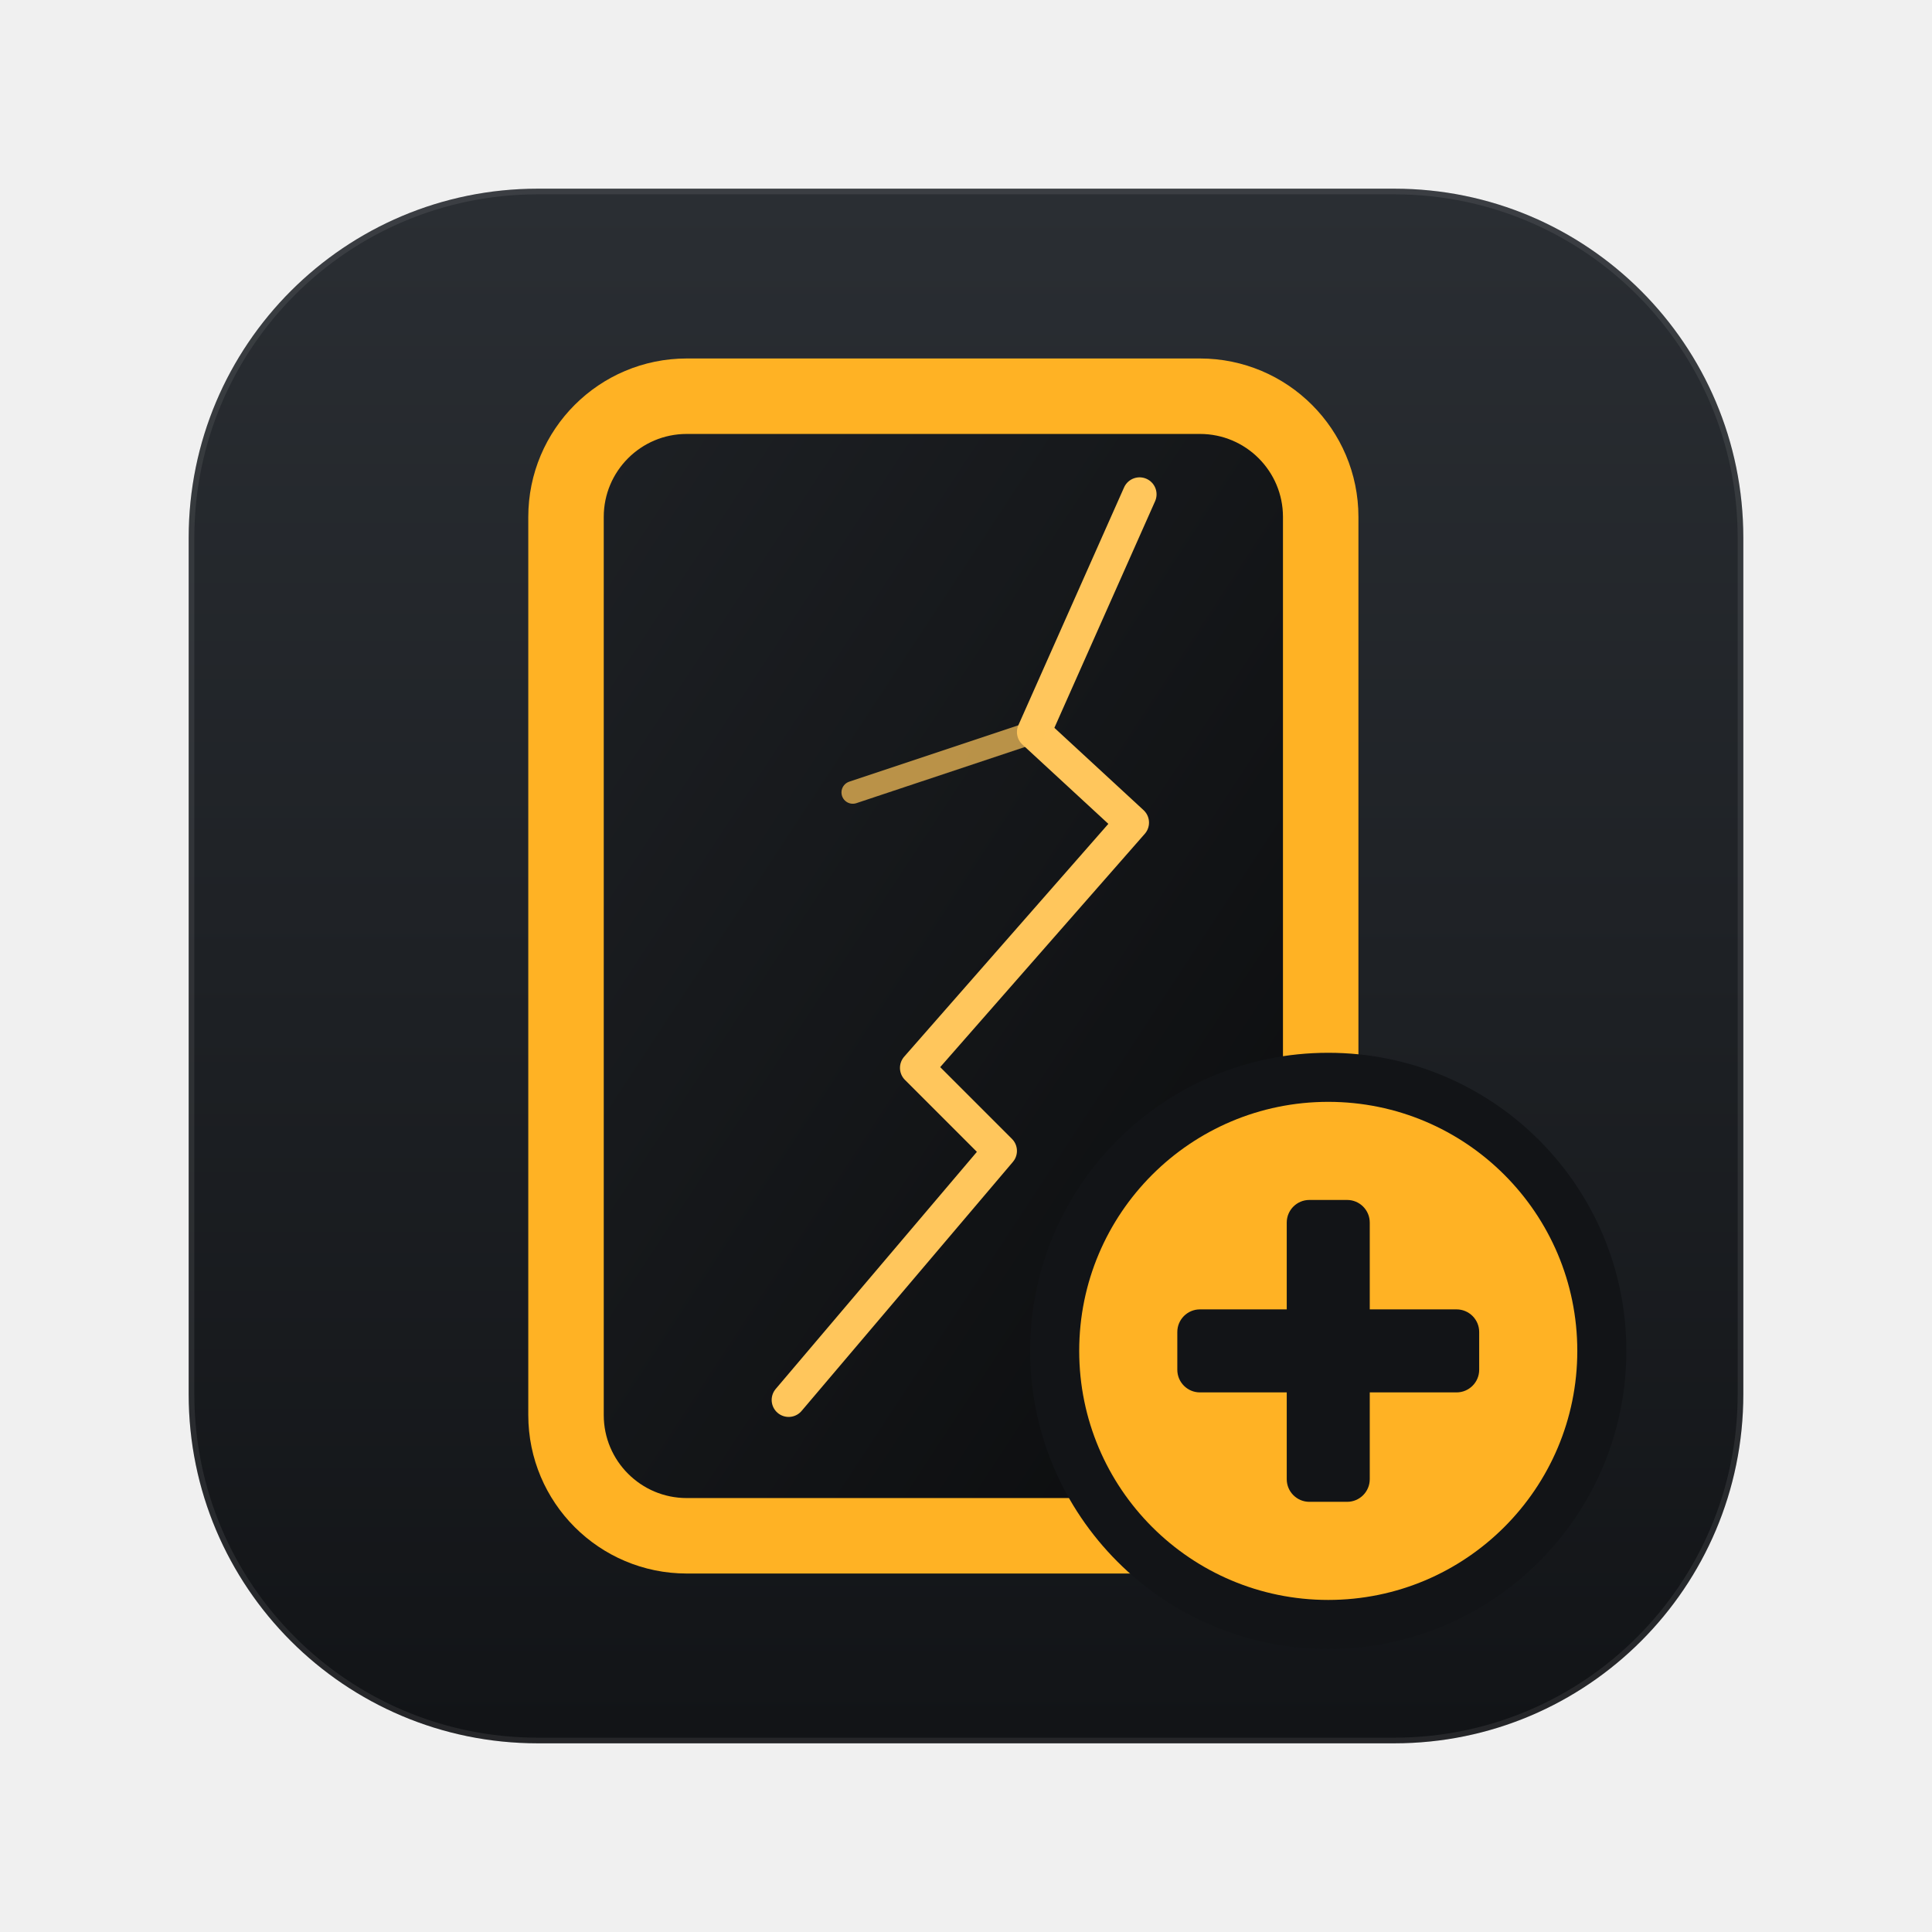
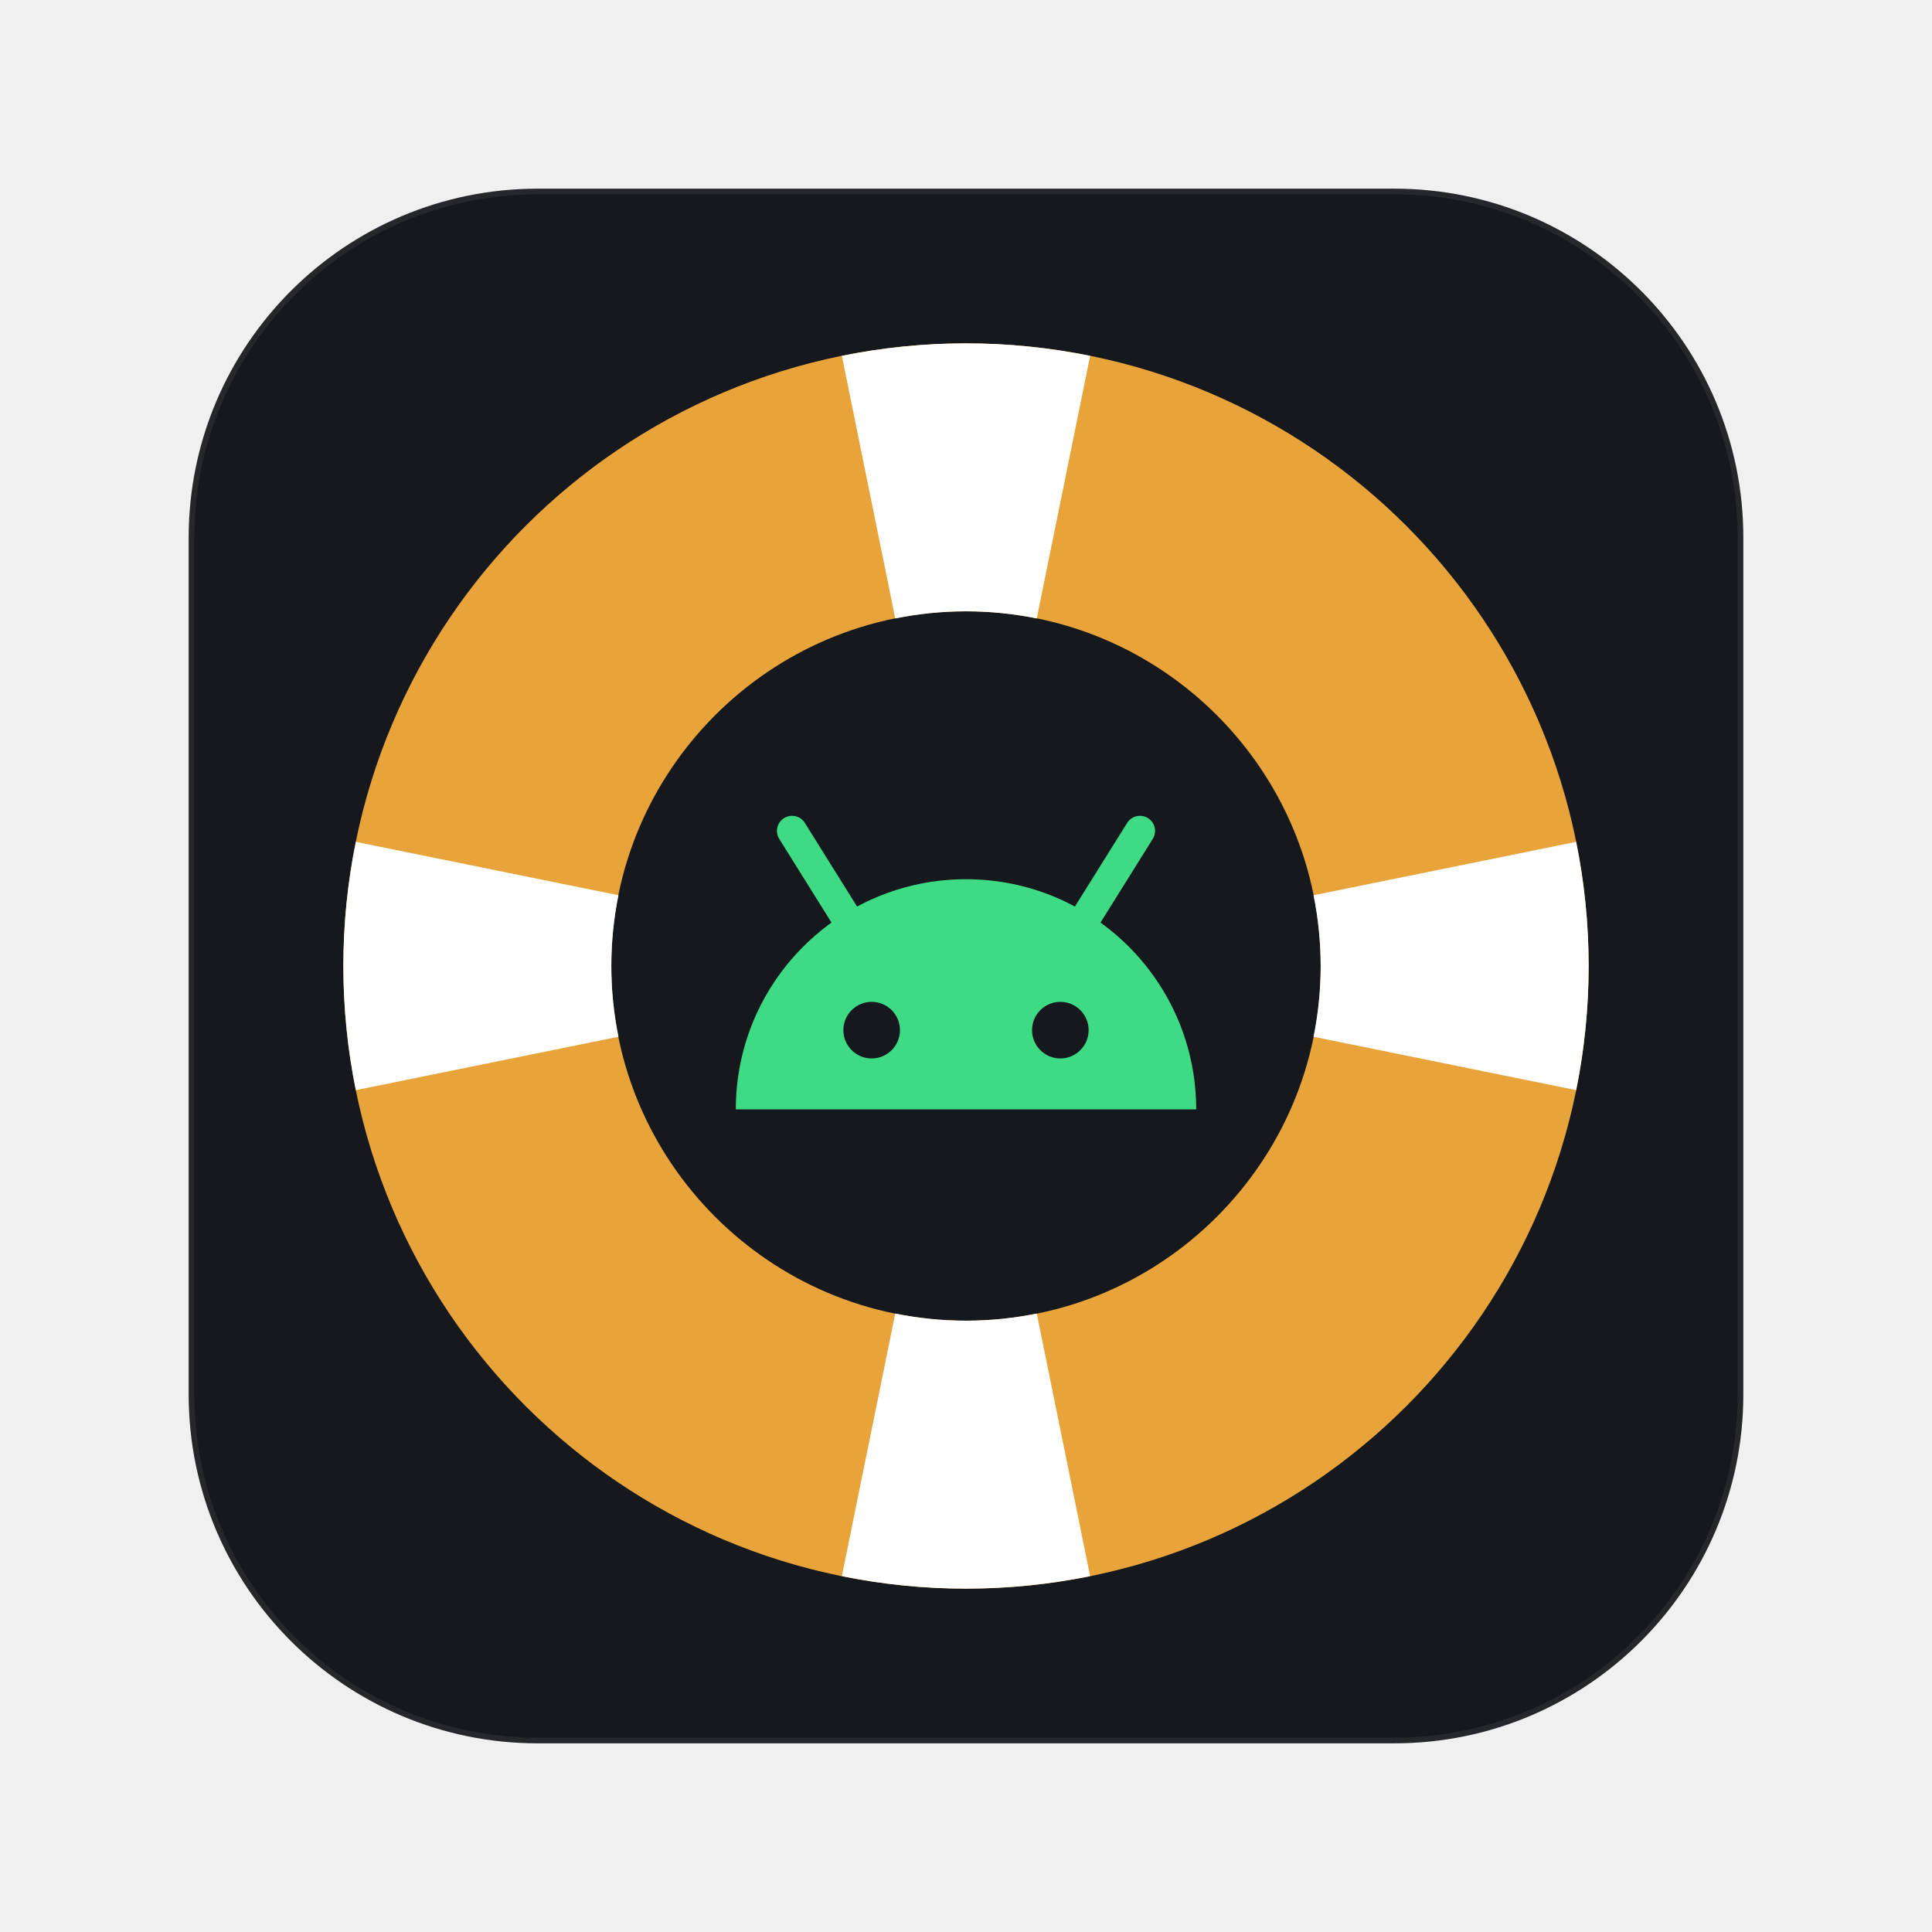
<svg xmlns="http://www.w3.org/2000/svg" width="1024" height="1024" viewBox="0 0 1024 1024">
-   <defs>
-     <linearGradient id="tile" x1="0" y1="0" x2="0" y2="1">
-       <stop offset="0" stop-color="#2A2E33" />
-       <stop offset="1" stop-color="#121417" />
-     </linearGradient>
-     <linearGradient id="screen" x1="0" y1="0" x2="1" y2="1">
-       <stop offset="0" stop-color="#1E2125" />
-       <stop offset="1" stop-color="#0A0B0C" />
-     </linearGradient>
-   </defs>
-   <rect x="100" y="100" width="824" height="824" rx="185" fill="url(#tile)" />
-   <rect x="101.5" y="101.5" width="821" height="821" rx="183.5" fill="none" stroke="#FFFFFF" stroke-opacity="0.08" stroke-width="3" />
-   <rect x="300" y="210" width="400" height="604" rx="64" fill="url(#screen)" stroke="#FFB224" stroke-width="40" />
-   <polyline points="604,262 548,388 600,436 486,566 530,610 418,742" fill="none" stroke="#FFC65C" stroke-width="18" stroke-linecap="round" stroke-linejoin="round" />
-   <polyline points="548,388 452,420" fill="none" stroke="#FFC65C" stroke-opacity="0.7" stroke-width="12" stroke-linecap="round" />
-   <circle cx="704" cy="716" r="158" fill="#121417" />
-   <circle cx="704" cy="716" r="132" fill="#FFB224" />
-   <rect x="682" y="636" width="44" height="160" rx="12" fill="#121417" />
-   <rect x="624" y="694" width="160" height="44" rx="12" fill="#121417" />
+   <rect x="100" y="100" width="824" height="824" rx="185" fill="#15181C" />
+   <rect x="101.5" y="101.5" width="821" height="821" rx="183.5" fill="none" stroke="#FFFFFF" stroke-opacity="0.07" stroke-width="3" />
+   <circle cx="512" cy="512" r="259" fill="none" stroke="#E8A33A" stroke-width="142" />
+   <g fill="#FFFFFF">
+     <path d="M835.4 446.2 A330 330 0 0 1 835.4 577.8 L696.2 549.5 A188 188 0 0 0 696.2 474.5 Z" />
+     <path d="M577.8 835.4 A330 330 0 0 1 446.2 835.4 L474.5 696.2 A188 188 0 0 0 549.5 696.2 Z" />
+     <path d="M188.6 577.8 A330 330 0 0 1 188.6 446.2 L327.8 474.5 A188 188 0 0 0 327.8 549.5 Z" />
+     <path d="M446.2 188.6 A330 330 0 0 1 577.8 188.6 L549.5 327.8 A188 188 0 0 0 474.5 327.8 Z" />
+   </g>
+   <g fill="#3DDC84">
+     <path d="M390 588 A122 122 0 0 1 634 588 Z" />
+   </g>
+   <g stroke="#3DDC84" stroke-width="16" stroke-linecap="round">
+     <line x1="456.4" y1="499" x2="419.8" y2="440.4" />
+     <line x1="567.6" y1="499" x2="604.2" y2="440.4" />
+   </g>
+   <g fill="#15181C">
+     <circle cx="462" cy="546" r="15" />
+     <circle cx="562" cy="546" r="15" />
+   </g>
</svg>
